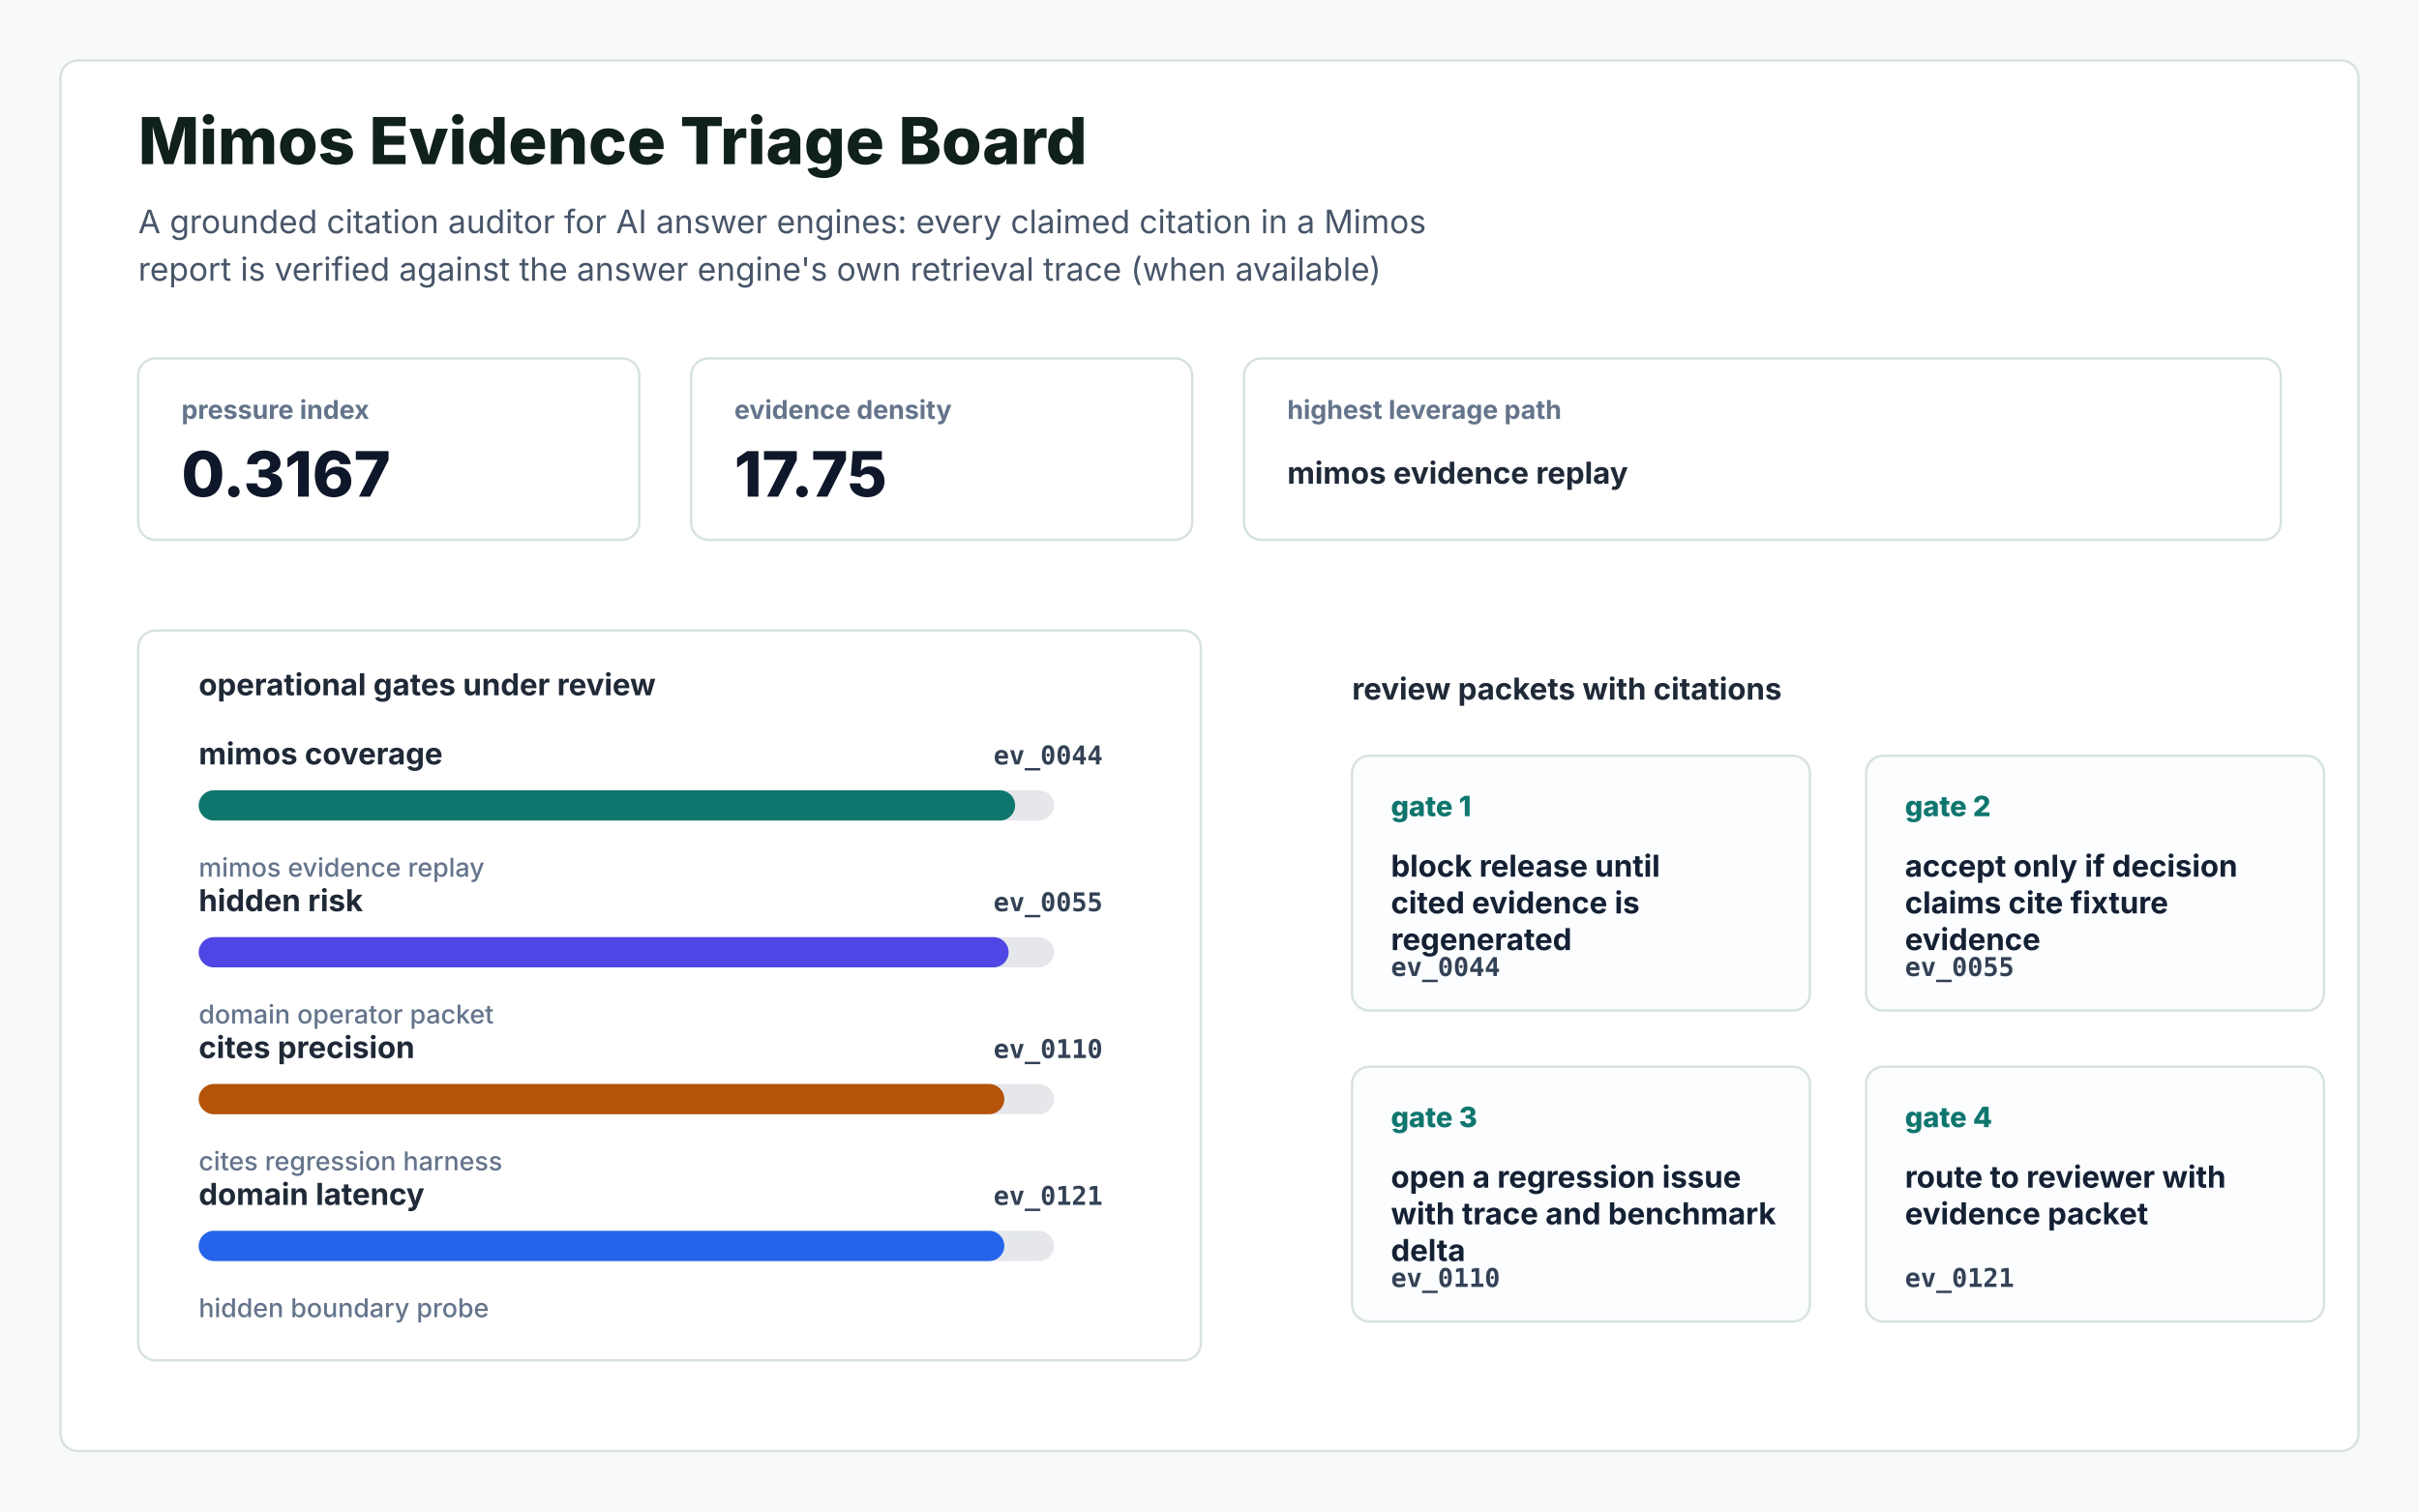
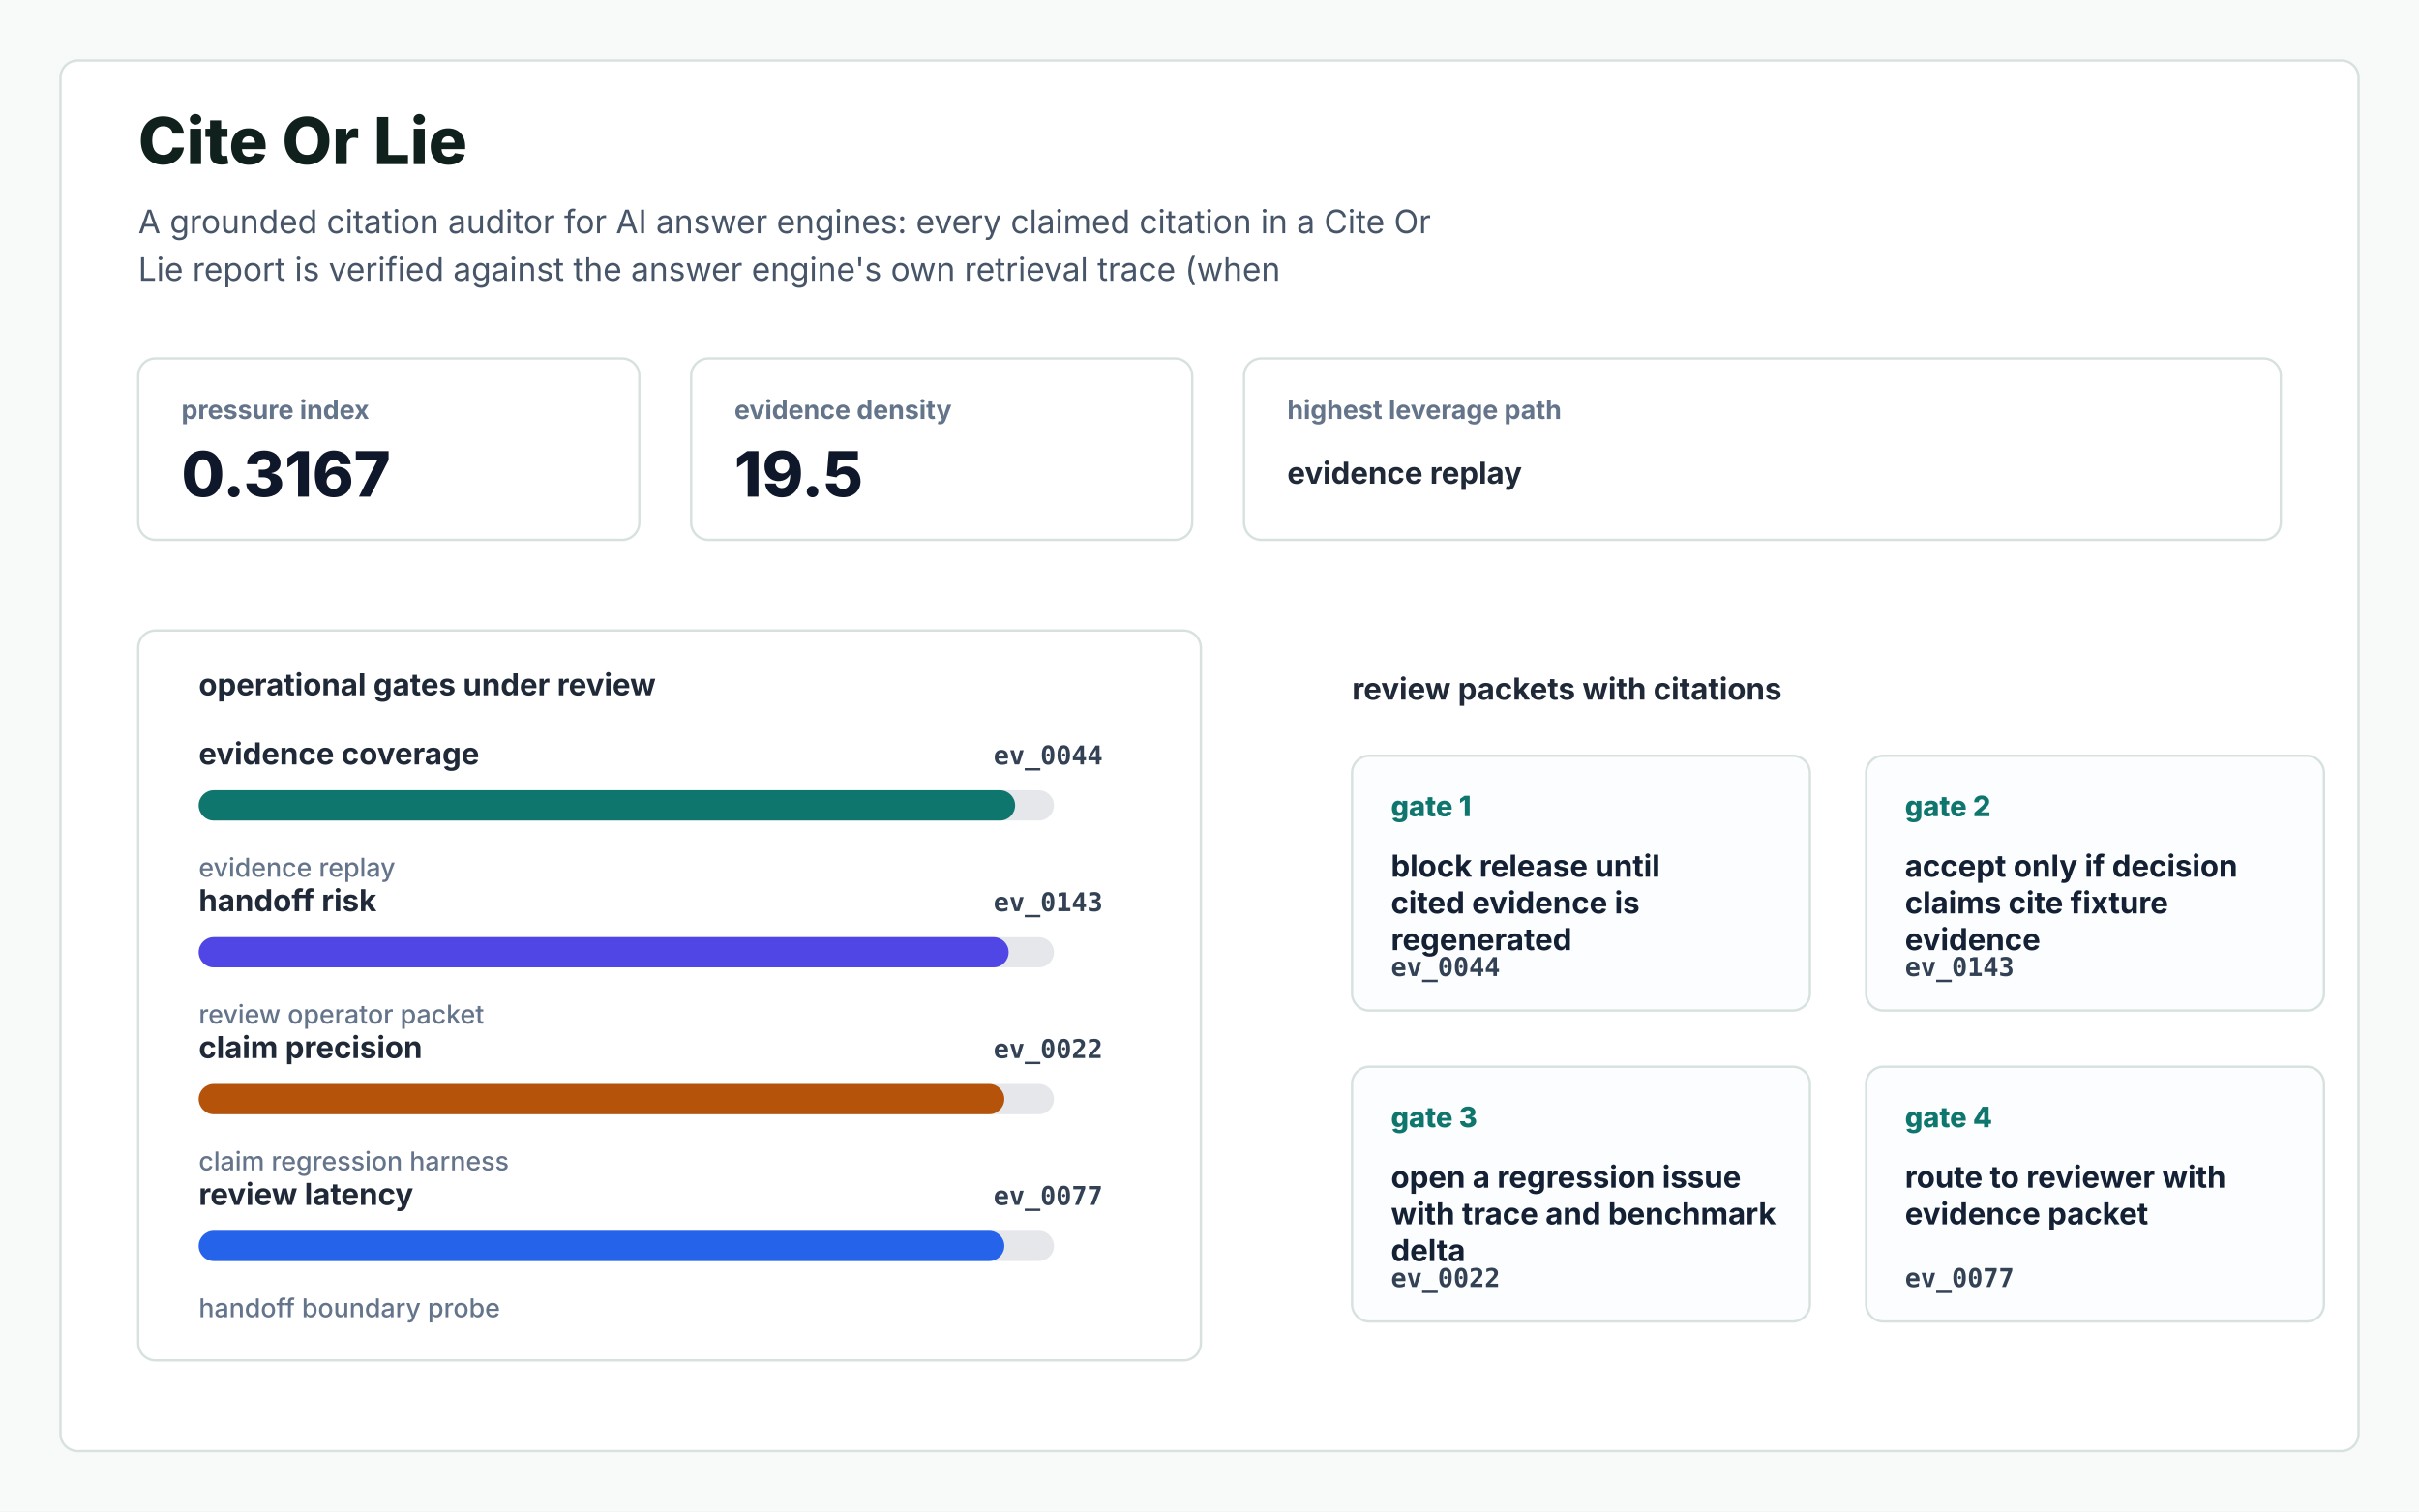
- <svg xmlns="http://www.w3.org/2000/svg" width="1120" height="700" viewBox="0 0 1120 700" role="img" aria-label="Mimos visual evidence dashboard">
+ <svg xmlns="http://www.w3.org/2000/svg" width="1120" height="700" viewBox="0 0 1120 700" role="img" aria-label="Cite Or Lie visual evidence dashboard">
  <defs>
    <style>
      .bg { fill:#f7faf9; }
      .panel { fill:#ffffff; stroke:#d7e2df; stroke-width:1.1; }
      .card { fill:#ffffff; stroke:#d7e2df; stroke-width:1.1; }
      .actioncard { fill:#fbfdff; stroke:#d7e2df; stroke-width:1.1; }
      .title { font:760 30px -apple-system,BlinkMacSystemFont,"Segoe UI",sans-serif; fill:#10201c; }
      .sub { font:420 15px -apple-system,BlinkMacSystemFont,"Segoe UI",sans-serif; fill:#475569; }
      .label { font:700 14px -apple-system,BlinkMacSystemFont,"Segoe UI",sans-serif; fill:#1f2937; }
      .caption { font:500 12px -apple-system,BlinkMacSystemFont,"Segoe UI",sans-serif; fill:#64748b; }
      .small { font:650 12px -apple-system,BlinkMacSystemFont,"Segoe UI",sans-serif; fill:#64748b; }
      .metric { font:780 29px -apple-system,BlinkMacSystemFont,"Segoe UI",sans-serif; fill:#0f172a; }
      .rank { font:760 13px -apple-system,BlinkMacSystemFont,"Segoe UI",sans-serif; fill:#0f766e; }
      .cardtext { font:650 14px -apple-system,BlinkMacSystemFont,"Segoe UI",sans-serif; fill:#142033; }
      .mono { font:700 12px ui-monospace,SFMono-Regular,Menlo,monospace; fill:#334155; }
    </style>
  </defs>
  <rect class="bg" width="1120" height="700" />
  <rect class="panel" x="28" y="28" width="1064" height="644" rx="8" />
-   <text class="title" x="64" y="76">Mimos Evidence Triage Board</text>
+   <text class="title" x="64" y="76">Cite Or Lie</text>
  <text class="sub" x="64" y="108">
-     <tspan x="64" dy="0">A grounded citation auditor for AI answer engines: every claimed citation in a Mimos</tspan>
-     <tspan x="64" dy="22">report is verified against the answer engine's own retrieval trace (when available)</tspan>
+     <tspan x="64" dy="0">A grounded citation auditor for AI answer engines: every claimed citation in a Cite Or</tspan>
+     <tspan x="64" dy="22">Lie report is verified against the answer engine's own retrieval trace (when</tspan>
  </text>
  <rect class="card" x="64" y="166" width="232" height="84" rx="8" />
  <text class="small" x="84" y="194">pressure index</text>
  <text class="metric" x="84" y="230">0.3167</text>
  <rect class="card" x="320" y="166" width="232" height="84" rx="8" />
  <text class="small" x="340" y="194">evidence density</text>
-   <text class="metric" x="340" y="230">17.75</text>
+   <text class="metric" x="340" y="230">19.5</text>
  <rect class="card" x="576" y="166" width="480" height="84" rx="8" />
  <text class="small" x="596" y="194">highest leverage path</text>
  <text class="label" x="596" y="224">
-     <tspan x="596" dy="0">mimos evidence replay</tspan>
+     <tspan x="596" dy="0">evidence replay</tspan>
  </text>
  <rect class="card" x="64" y="292" width="492" height="338" rx="8" />
  <text class="label" x="92" y="322">operational gates under review</text>
-   <text x="92" y="354" class="label">mimos coverage</text>
+   <text x="92" y="354" class="label">evidence coverage</text>
  <text x="460" y="354" class="mono">ev_0044</text>
  <rect x="92" y="366" width="396" height="14" rx="7" fill="#e5e7eb" />
  <rect x="92" y="366" width="378" height="14" rx="7" fill="#0f766e" />
-   <text x="92" y="406" class="caption">mimos evidence replay</text>
-   <text x="92" y="422" class="label">hidden risk</text>
-   <text x="460" y="422" class="mono">ev_0055</text>
+   <text x="92" y="406" class="caption">evidence replay</text>
+   <text x="92" y="422" class="label">handoff risk</text>
+   <text x="460" y="422" class="mono">ev_0143</text>
  <rect x="92" y="434" width="396" height="14" rx="7" fill="#e5e7eb" />
  <rect x="92" y="434" width="375" height="14" rx="7" fill="#4f46e5" />
-   <text x="92" y="474" class="caption">domain operator packet</text>
-   <text x="92" y="490" class="label">cites precision</text>
-   <text x="460" y="490" class="mono">ev_0110</text>
+   <text x="92" y="474" class="caption">review operator packet</text>
+   <text x="92" y="490" class="label">claim precision</text>
+   <text x="460" y="490" class="mono">ev_0022</text>
  <rect x="92" y="502" width="396" height="14" rx="7" fill="#e5e7eb" />
  <rect x="92" y="502" width="373" height="14" rx="7" fill="#b45309" />
-   <text x="92" y="542" class="caption">cites regression harness</text>
-   <text x="92" y="558" class="label">domain latency</text>
-   <text x="460" y="558" class="mono">ev_0121</text>
+   <text x="92" y="542" class="caption">claim regression harness</text>
+   <text x="92" y="558" class="label">review latency</text>
+   <text x="460" y="558" class="mono">ev_0077</text>
  <rect x="92" y="570" width="396" height="14" rx="7" fill="#e5e7eb" />
  <rect x="92" y="570" width="373" height="14" rx="7" fill="#2563eb" />
-   <text x="92" y="610" class="caption">hidden boundary probe</text>
+   <text x="92" y="610" class="caption">handoff boundary probe</text>
  <text class="label" x="626" y="324">review packets with citations</text>
  <rect class="actioncard" x="626" y="350" width="212" height="118" rx="8" />
  <text class="rank" x="644" y="378">gate 1</text>
  <text class="cardtext" x="644" y="406">
    <tspan x="644" dy="0">block release until</tspan>
    <tspan x="644" dy="17">cited evidence is</tspan>
    <tspan x="644" dy="17">regenerated</tspan>
  </text>
  <text class="mono" x="644" y="452">ev_0044</text>
  <rect class="actioncard" x="864" y="350" width="212" height="118" rx="8" />
  <text class="rank" x="882" y="378">gate 2</text>
  <text class="cardtext" x="882" y="406">
    <tspan x="882" dy="0">accept only if decision</tspan>
    <tspan x="882" dy="17">claims cite fixture</tspan>
    <tspan x="882" dy="17">evidence</tspan>
  </text>
-   <text class="mono" x="882" y="452">ev_0055</text>
+   <text class="mono" x="882" y="452">ev_0143</text>
  <rect class="actioncard" x="626" y="494" width="212" height="118" rx="8" />
  <text class="rank" x="644" y="522">gate 3</text>
  <text class="cardtext" x="644" y="550">
    <tspan x="644" dy="0">open a regression issue</tspan>
    <tspan x="644" dy="17">with trace and benchmark</tspan>
    <tspan x="644" dy="17">delta</tspan>
  </text>
-   <text class="mono" x="644" y="596">ev_0110</text>
+   <text class="mono" x="644" y="596">ev_0022</text>
  <rect class="actioncard" x="864" y="494" width="212" height="118" rx="8" />
  <text class="rank" x="882" y="522">gate 4</text>
  <text class="cardtext" x="882" y="550">
    <tspan x="882" dy="0">route to reviewer with</tspan>
    <tspan x="882" dy="17">evidence packet</tspan>
  </text>
-   <text class="mono" x="882" y="596">ev_0121</text>
+   <text class="mono" x="882" y="596">ev_0077</text>
</svg>
